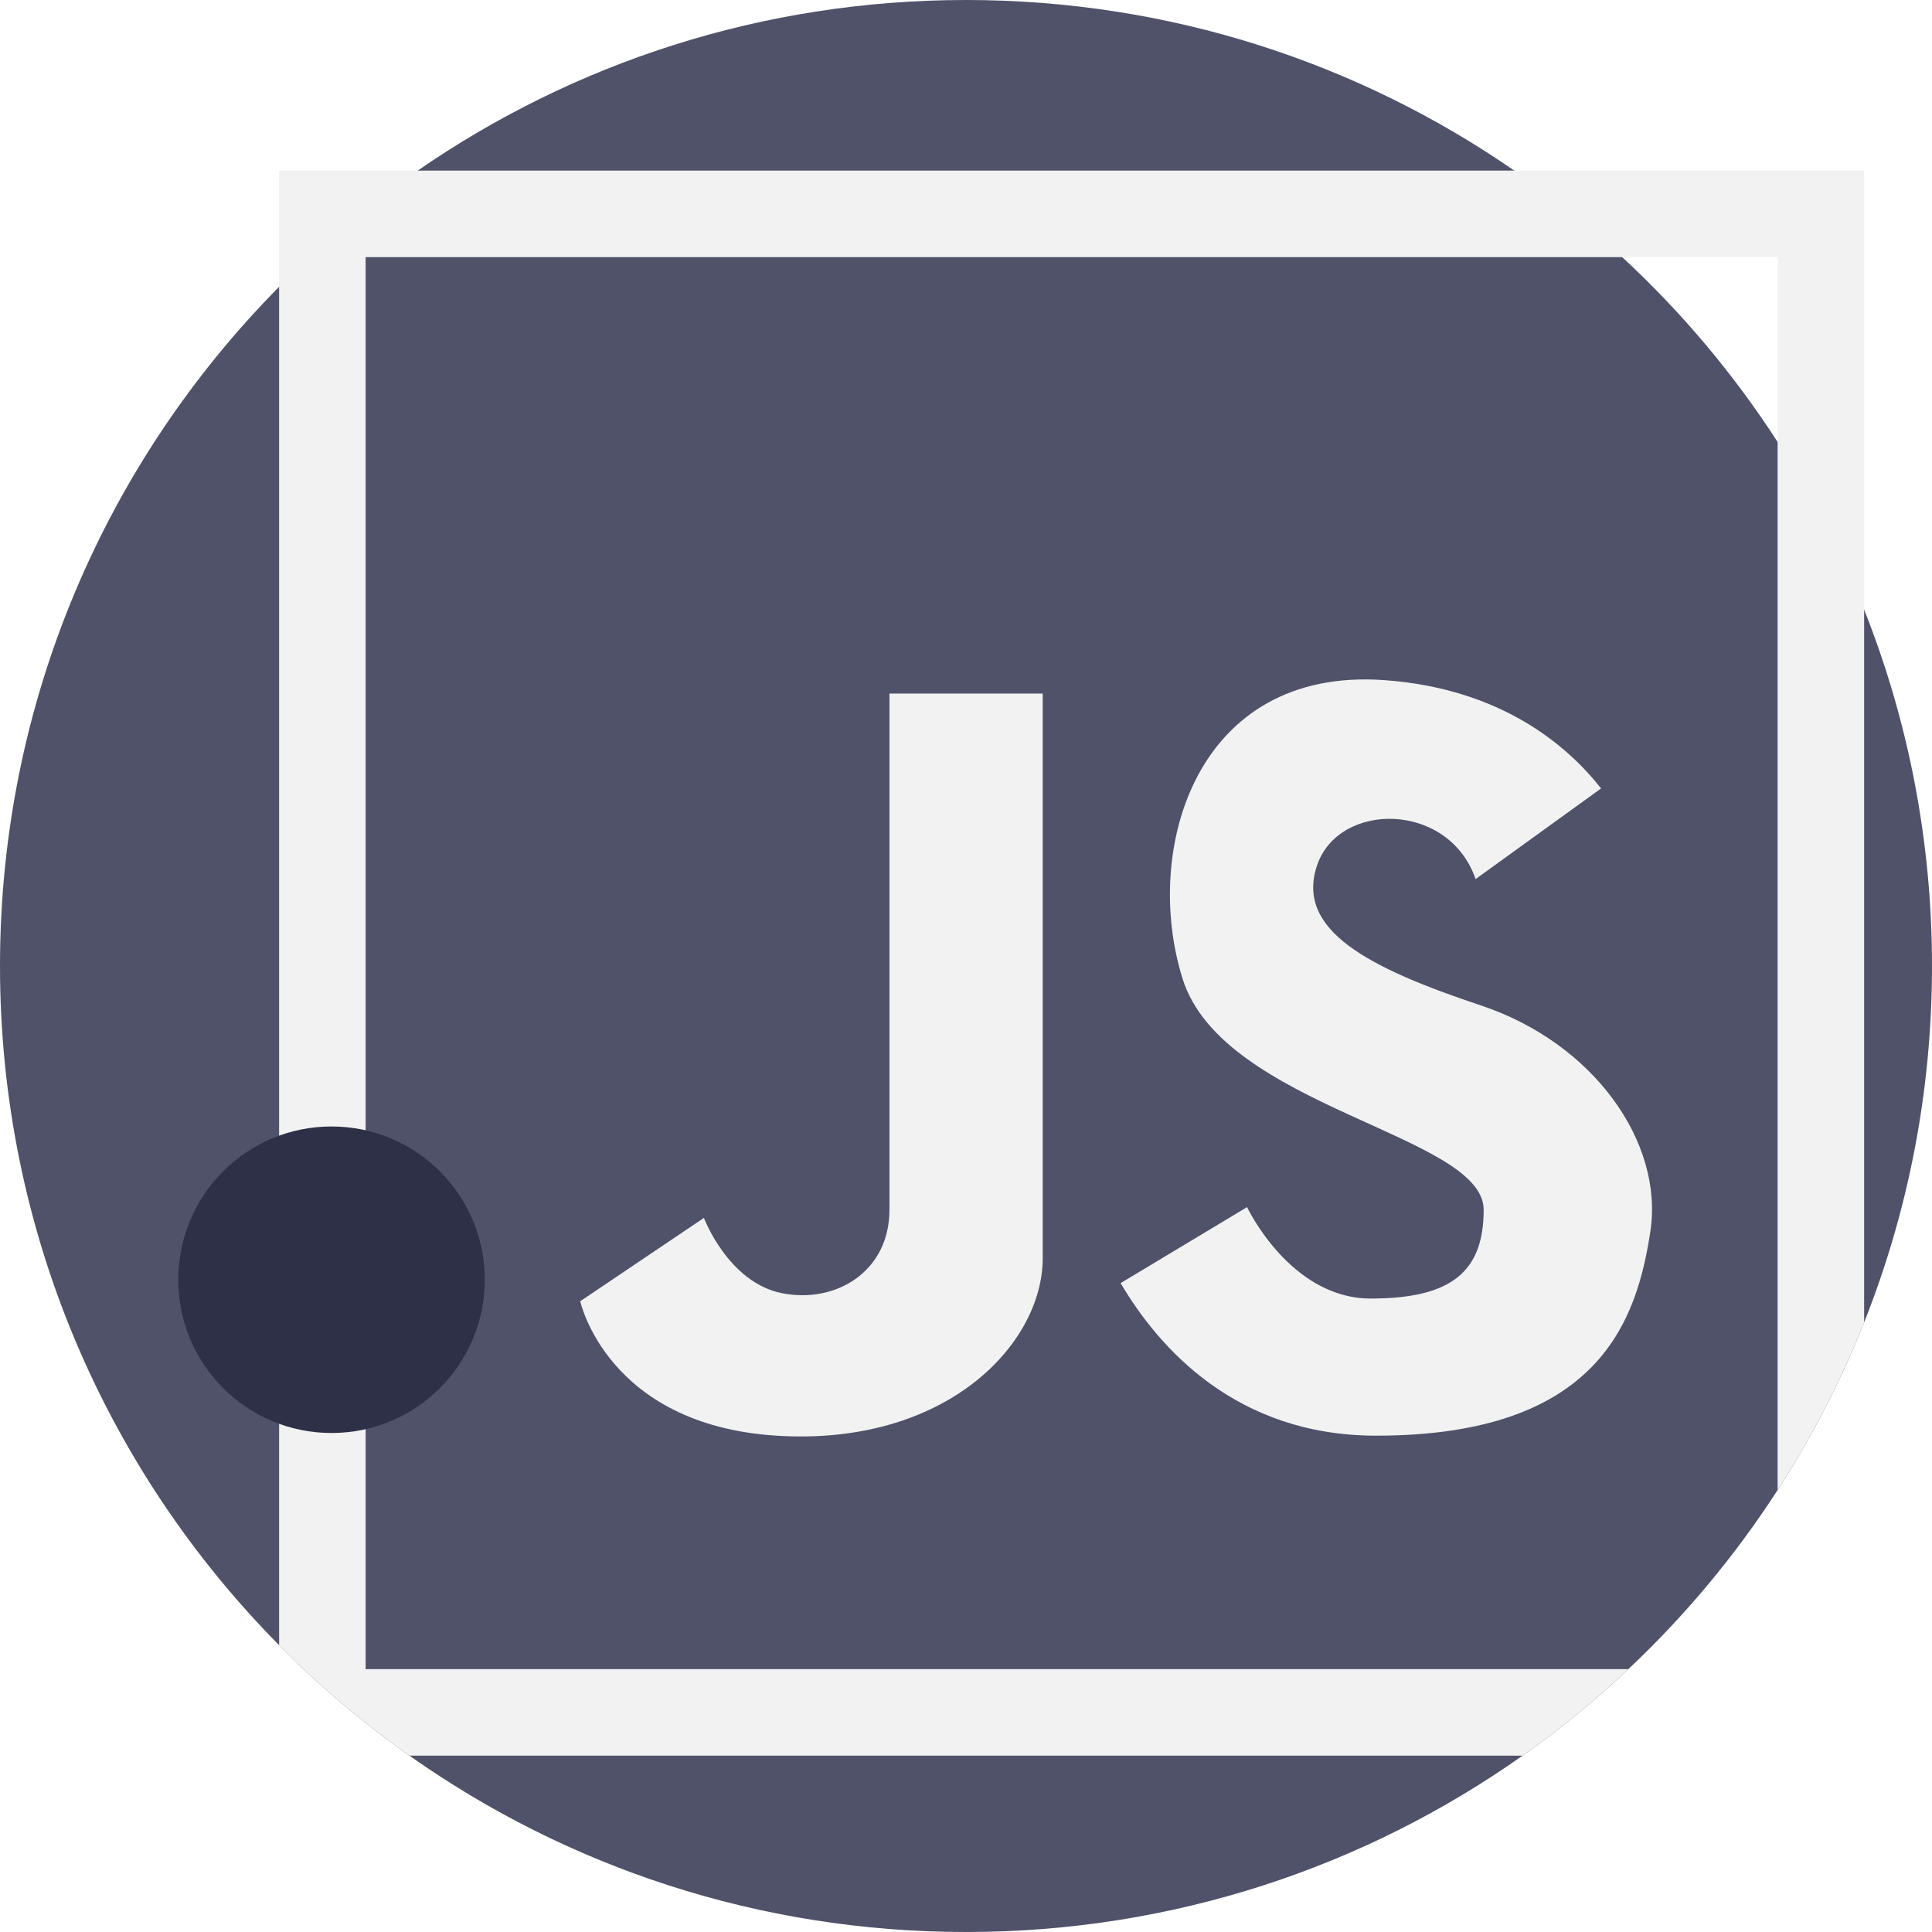
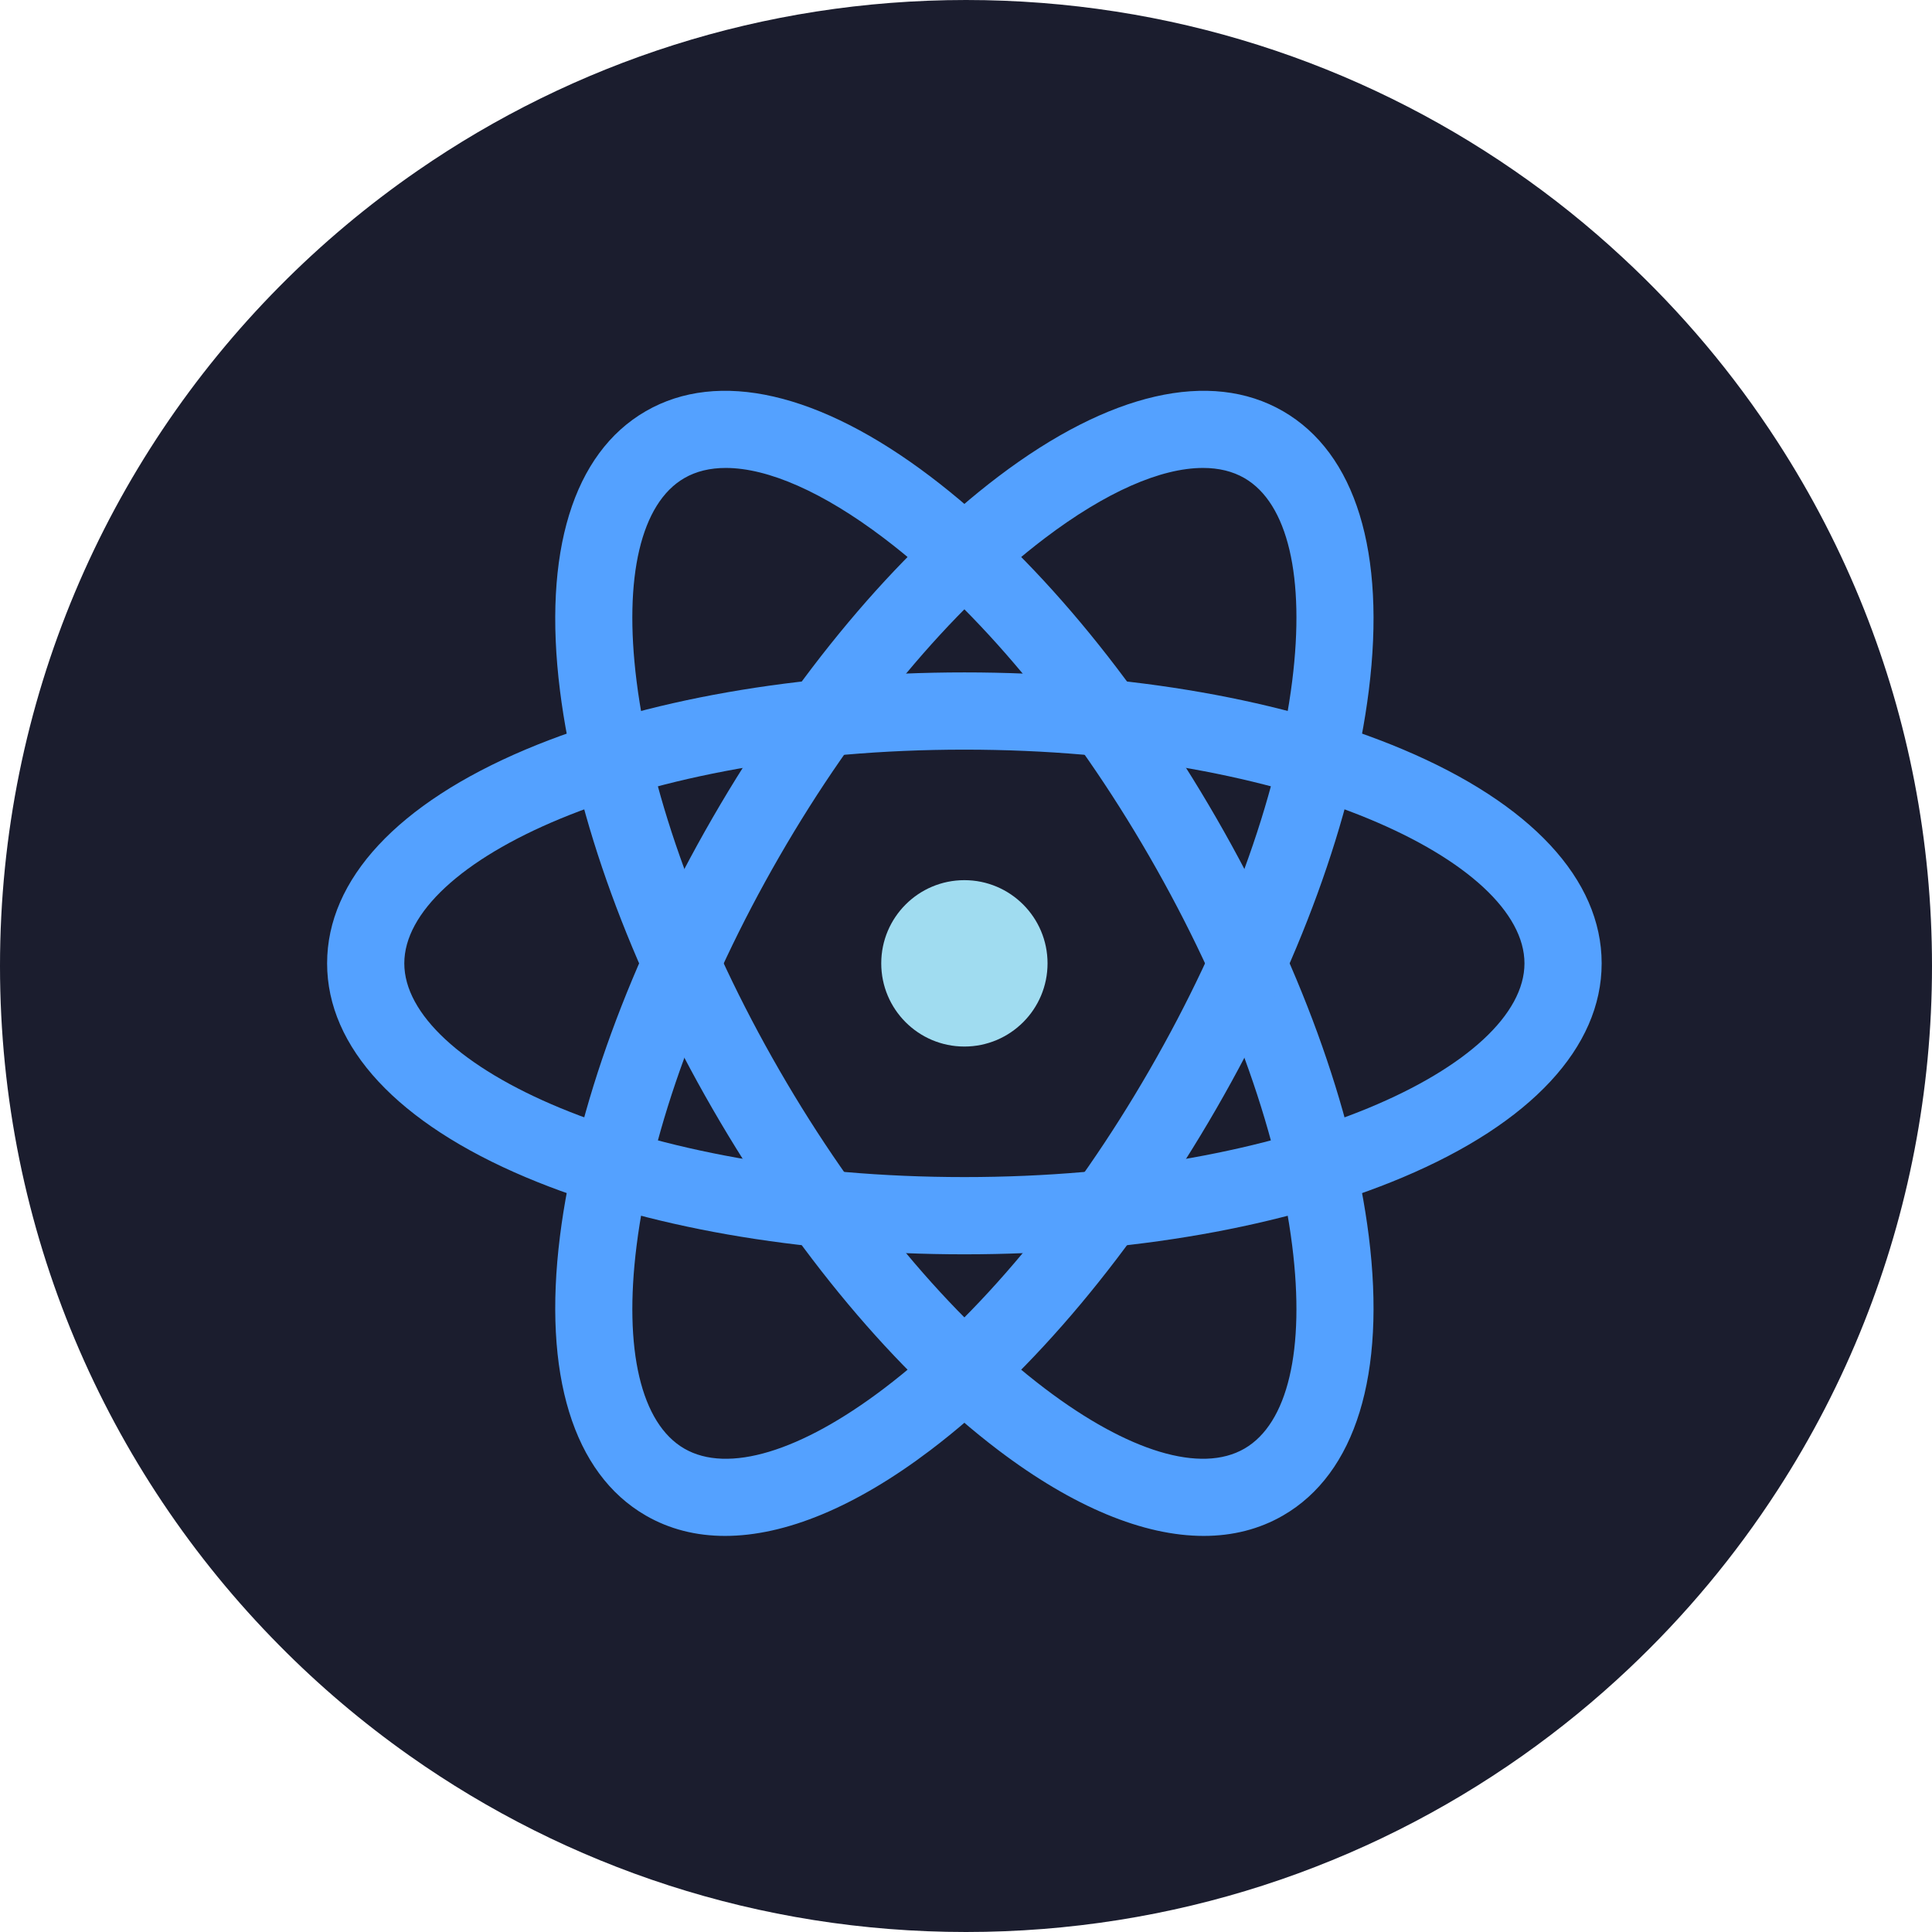
- <svg xmlns="http://www.w3.org/2000/svg" width="512" height="512" viewBox="0 0 512 512" fill="none">
-   <path d="M512 256C512 289.353 505.626 321.212 494.017 350.438C487.81 366.07 480.109 380.949 471.081 394.888C459.838 412.275 446.536 428.21 431.532 442.337C422.744 450.623 413.382 458.282 403.497 465.262C361.806 494.707 310.93 512 256 512C201.07 512 150.194 494.707 108.502 465.262C96.13 456.527 84.574 446.736 73.968 435.994C28.233 389.757 0 326.165 0 256C0 185.835 28.233 122.243 73.968 76.006C85.201 64.638 97.499 54.324 110.696 45.213C151.97 16.697 202.031 0 256 0C309.969 0 360.03 16.697 401.304 45.213C411.387 52.162 420.938 59.831 429.892 68.138C445.576 82.641 459.431 99.098 471.082 117.112C480.11 131.051 487.811 145.93 494.018 161.562C505.626 190.788 512 222.647 512 256Z" fill="#4F5269" />
-   <path d="M391.05 232.97C383.925 212.306 354.709 212.306 349.01 229.407C343.31 246.508 362.549 256.483 392.476 266.46C422.403 276.436 440.93 302.801 437.367 326.314C433.804 349.827 423.828 380.468 364.687 380.468C327.724 380.468 307.182 357.365 296.973 340.039L330.484 319.901C330.484 319.901 341.885 344.128 363.261 344.128C384.638 344.128 393.188 337.003 393.188 320.614C393.188 300.663 324.07 293.538 313.382 259.335C302.694 225.132 316.945 176.679 366.823 180.241C397.998 182.468 415.533 197.776 424.301 208.944L391.05 232.97Z" fill="#F2F2F2" />
-   <path d="M235.714 183.805C235.714 183.805 235.714 304.226 235.714 320.615C235.714 337.003 221.463 345.555 207.212 342.704C192.961 339.854 186.548 322.753 186.548 322.753L153.771 344.842C153.771 344.842 160.896 377.619 205.787 380.47C250.678 383.32 276.329 356.243 276.329 333.441C276.329 310.639 276.329 183.805 276.329 183.805H235.714Z" fill="#F2F2F2" />
-   <path d="M73.968 45.213V435.994C84.574 446.736 96.13 456.526 108.502 465.262H403.498C413.383 458.282 422.745 450.623 431.533 442.337H96.893V68.138H471.081V394.888C480.109 380.949 487.81 366.07 494.017 350.438V45.213H73.968Z" fill="#F2F2F2" />
-   <path d="M87.855 379.758C110.286 379.758 128.47 361.574 128.47 339.143C128.47 316.712 110.286 298.528 87.855 298.528C65.424 298.528 47.24 316.712 47.24 339.143C47.24 361.574 65.424 379.758 87.855 379.758Z" fill="#2D3047" />
+ <svg xmlns="http://www.w3.org/2000/svg" width="193" height="193" viewBox="0 0 193 193" fill="none">
+   <path d="M193 96.5C193 109.073 190.597 121.082 186.221 132.099C183.882 137.991 180.979 143.6 177.575 148.854C173.337 155.408 168.323 161.415 162.667 166.74C159.355 169.864 155.826 172.751 152.099 175.382C136.384 186.481 117.206 193 96.5 193C75.794 193 56.616 186.481 40.9 175.382C36.236 172.089 31.88 168.399 27.883 164.349C10.643 146.92 0 122.949 0 96.5C0 70.051 10.643 46.08 27.883 28.651C32.117 24.366 36.753 20.478 41.727 17.043C57.286 6.294 76.156 0 96.5 0C116.844 0 135.714 6.294 151.273 17.043C155.074 19.663 158.674 22.553 162.049 25.685C167.961 31.152 173.184 37.355 177.576 44.146C180.979 49.4 183.882 55.009 186.222 60.901C190.597 71.918 193 83.927 193 96.5Z" fill="#1B1D2E" />
+   <path d="M104.646 96.236C104.646 91.648 100.925 87.925 96.339 87.925C91.751 87.925 88.033 91.648 88.033 96.236C88.033 100.826 91.751 104.546 96.339 104.546C100.925 104.546 104.646 100.826 104.646 96.236Z" fill="#A0DCF0" />
+   <path d="M120.245 153.433C114.233 153.433 107.203 150.534 99.726 144.863C89.555 137.154 79.417 125.046 71.18 110.77C62.941 96.493 57.529 81.654 55.94 68.988C54.208 55.183 57.251 45.27 64.509 41.077C71.766 36.885 81.867 39.206 92.951 47.608C103.122 55.319 113.26 67.427 121.497 81.704C129.736 95.98 135.148 110.818 136.737 123.484C138.471 137.29 135.426 147.203 128.17 151.394C125.808 152.759 123.144 153.433 120.245 153.433ZM72.503 46.746C70.932 46.746 69.541 47.08 68.364 47.76C64.027 50.263 62.288 57.65 63.59 68.028C65.054 79.696 70.12 93.506 77.857 106.911C85.593 120.318 95.015 131.612 104.383 138.714C112.714 145.03 119.978 147.217 124.313 144.713C128.65 142.208 130.389 134.821 129.087 124.445C127.623 112.776 122.557 98.967 114.82 85.56C107.084 72.155 97.664 60.86 88.294 53.757C82.224 49.155 76.72 46.746 72.503 46.746Z" fill="#54A1FF" />
+   <path d="M72.432 153.433C69.533 153.433 66.87 152.759 64.509 151.394C57.251 147.203 54.208 137.29 55.94 123.484C57.529 110.818 62.941 95.98 71.18 81.704C79.417 67.427 89.555 55.319 99.726 47.608C110.81 39.206 120.911 36.885 128.17 41.077C135.426 45.27 138.471 55.183 136.737 68.988C135.148 81.654 129.736 96.493 121.497 110.77C113.26 125.044 103.122 137.154 92.951 144.863C85.474 150.532 78.444 153.433 72.432 153.433ZM120.174 46.746C115.957 46.746 110.455 49.155 104.383 53.757C95.015 60.86 85.593 72.155 77.859 85.56C70.122 98.967 65.054 112.776 63.592 124.445C62.288 134.821 64.029 142.208 68.364 144.713C72.7 147.219 79.965 145.03 88.296 138.714C97.664 131.612 107.084 120.318 114.82 106.911C122.557 93.506 127.623 79.698 129.087 68.028C130.389 57.65 128.65 50.263 124.313 47.76C123.138 47.08 121.745 46.746 120.174 46.746Z" fill="#54A1FF" />
+   <path d="M96.339 125.302C79.863 125.302 64.311 122.572 52.553 117.615C39.736 112.213 32.677 104.621 32.677 96.236C32.677 87.85 39.736 80.26 52.553 74.856C64.311 69.901 79.863 67.171 96.339 67.171C112.816 67.171 128.366 69.901 140.126 74.856C152.941 80.26 160 87.85 160 96.236C160 104.621 152.941 112.213 140.126 117.615C128.366 122.572 112.816 125.302 96.339 125.302ZM96.339 74.887C63.367 74.887 40.388 86.138 40.388 96.236C40.388 106.335 63.367 117.586 96.339 117.586C129.31 117.586 152.289 106.335 152.289 96.236C152.289 86.138 129.31 74.887 96.339 74.887Z" fill="#54A1FF" />
</svg>
